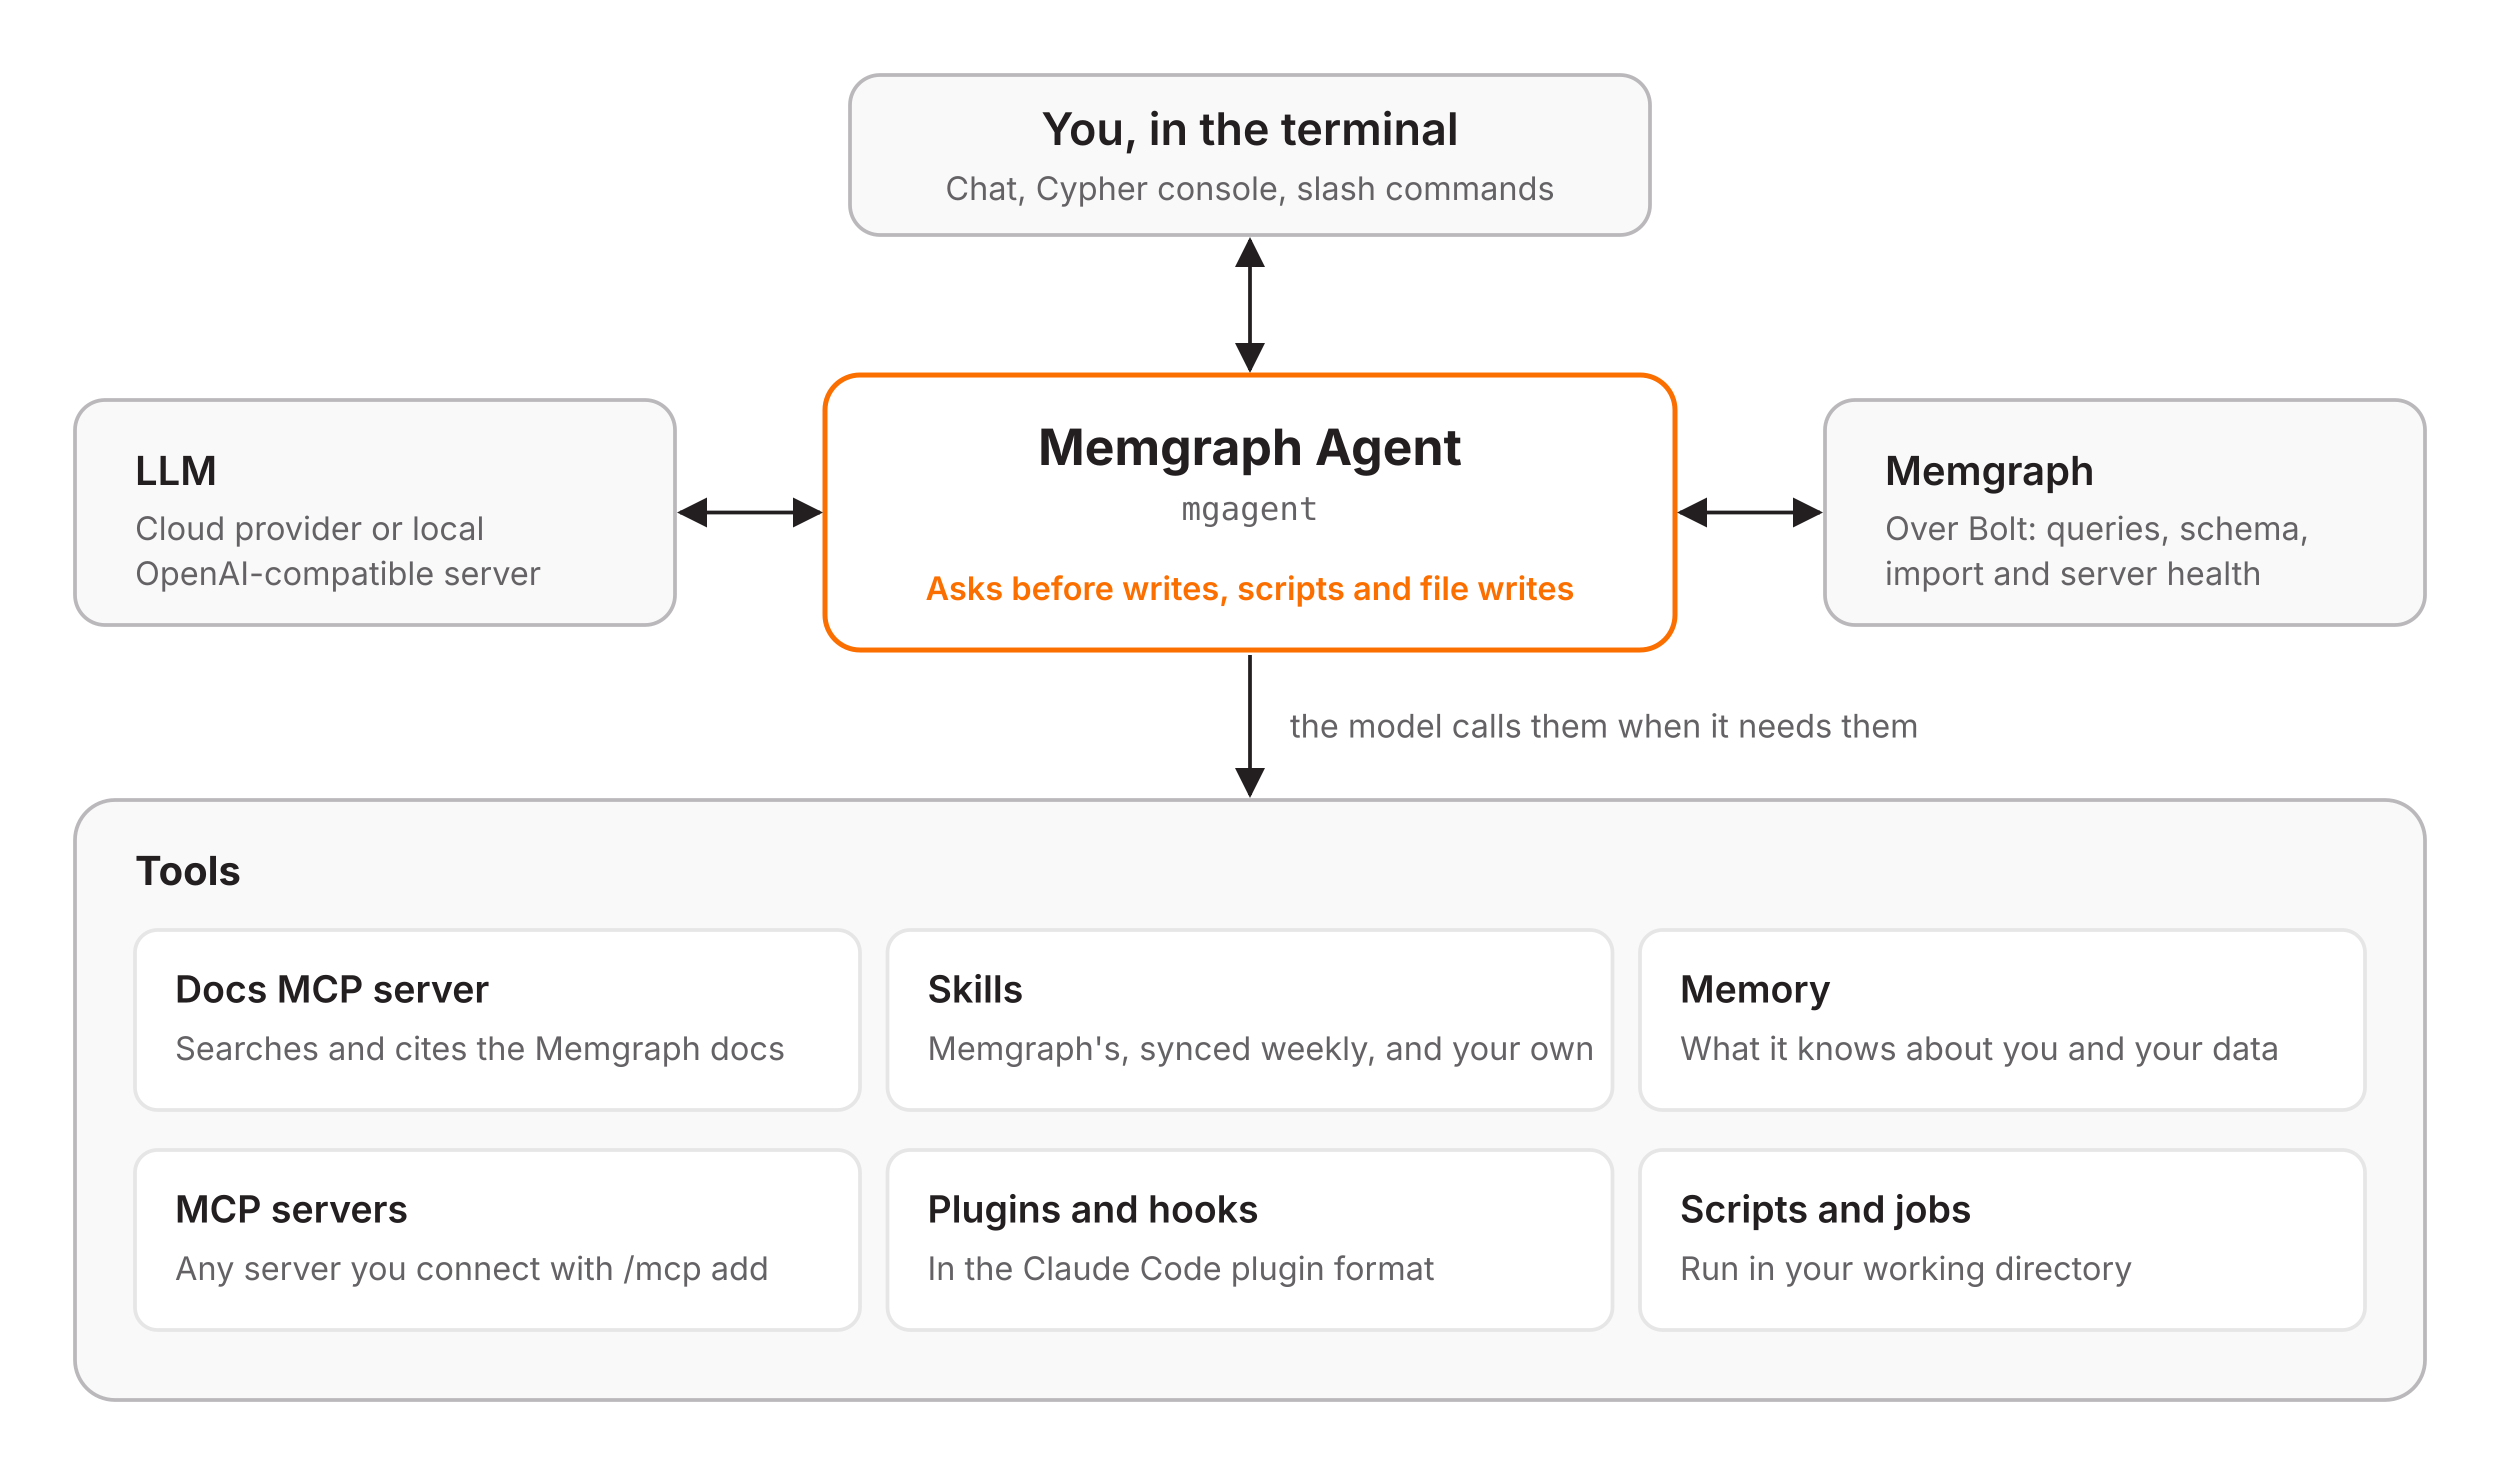
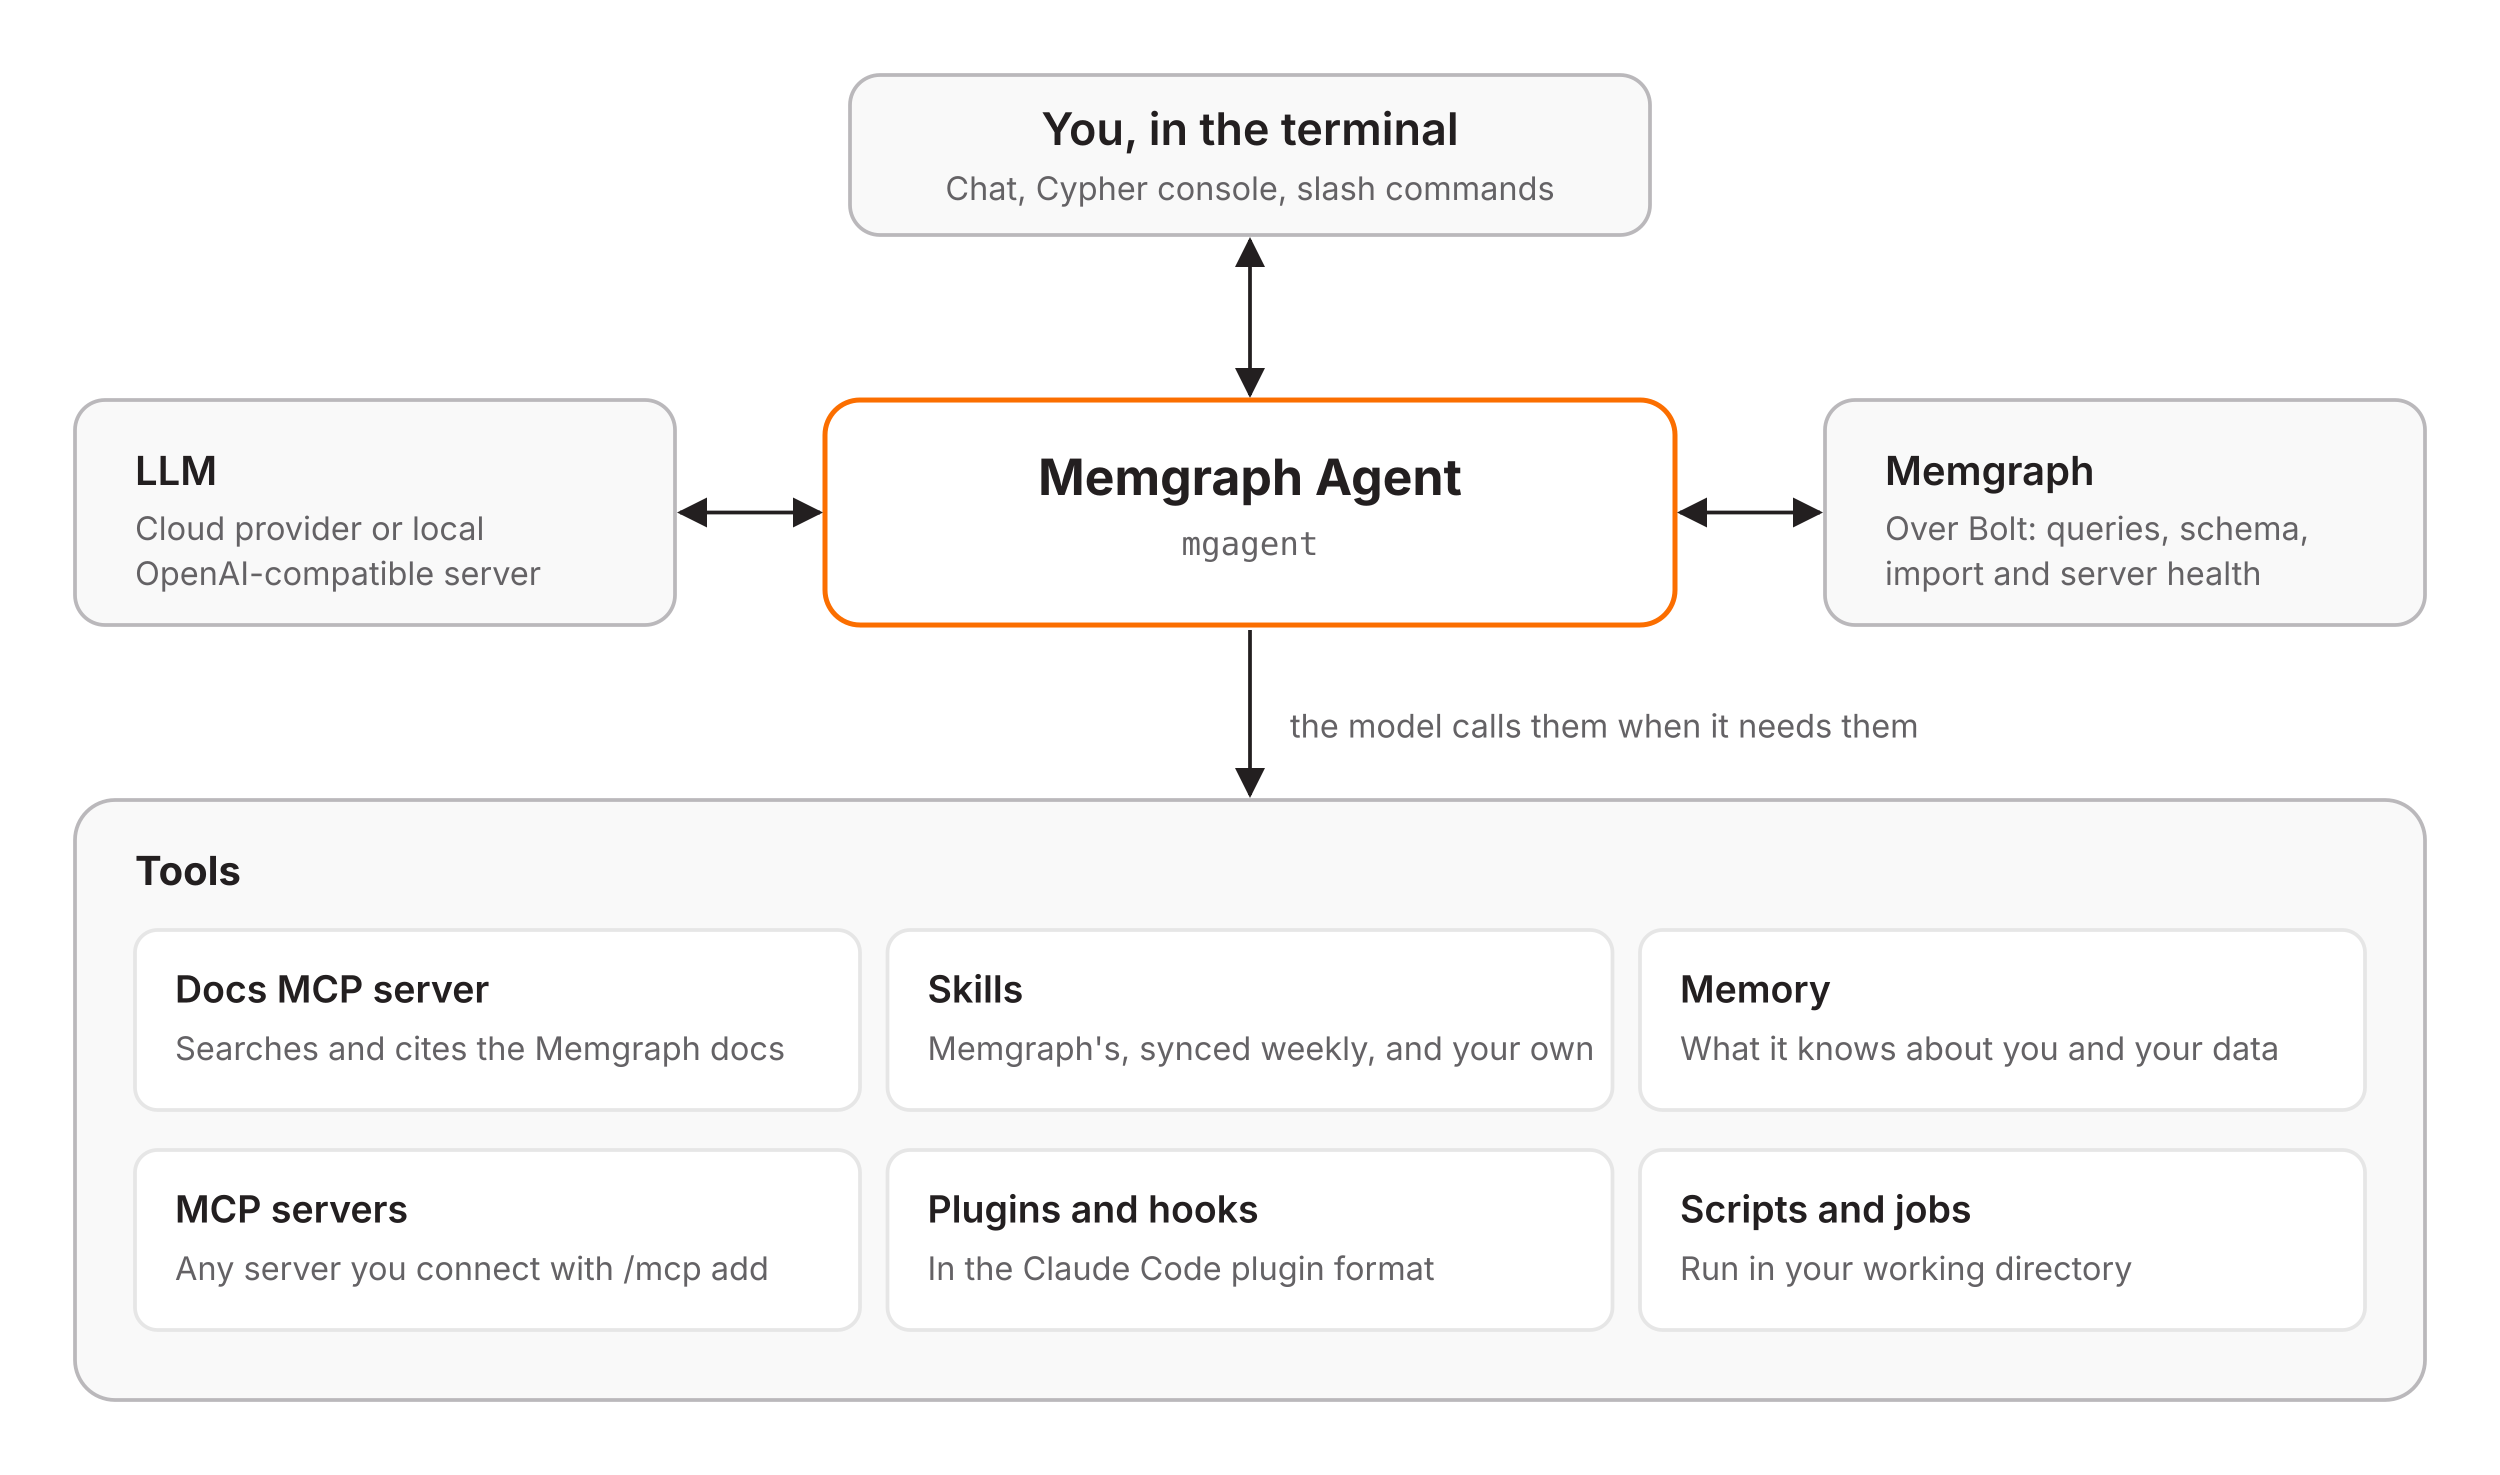
<svg xmlns="http://www.w3.org/2000/svg" width="1000" height="590" viewBox="0 0 1000 590" font-family="'Inter Tight', Inter, Arial, sans-serif" role="img" aria-labelledby="title desc">
  <defs>
    <marker id="arrow" viewBox="0 0 10 10" refX="9" refY="5" markerWidth="8" markerHeight="8" orient="auto-start-reverse">
      <path d="M0,0 L10,5 L0,10 z" fill="#231F20" />
    </marker>
  </defs>
  <rect width="1000" height="590" fill="#FFFFFF" />
  <rect x="340" y="30" width="320" height="64" rx="12" fill="#F9F9F9" stroke="#BAB8BB" stroke-width="1.5" />
  <text x="500" y="58" font-size="18" font-weight="600" fill="#231F20" text-anchor="middle">You, in the terminal</text>
  <text x="500" y="80" font-size="13" fill="#646265" text-anchor="middle">Chat, Cypher console, slash commands</text>
-   <line x1="500" y1="96" x2="500" y2="148" stroke="#231F20" stroke-width="1.5" marker-start="url(#arrow)" marker-end="url(#arrow)" />
-   <rect x="330" y="150" width="340" height="110" rx="14" fill="#FFFFFF" stroke="#FB6E00" stroke-width="2" />
-   <text x="500" y="186" font-size="20" font-weight="700" fill="#231F20" text-anchor="middle">Memgraph Agent</text>
-   <text x="500" y="208" font-size="13" fill="#646265" text-anchor="middle" font-family="'JetBrains Mono', Menlo, monospace">mgagent</text>
-   <text x="500" y="240" font-size="13" font-weight="600" fill="#FB6E00" text-anchor="middle">Asks before writes, scripts and file writes</text>
+   <line x1="500" y1="96" x2="500" y2="158" stroke="#231F20" stroke-width="1.5" marker-start="url(#arrow)" marker-end="url(#arrow)" />
+   <rect x="330" y="160" width="340" height="90" rx="14" fill="#FFFFFF" stroke="#FB6E00" stroke-width="2" />
+   <text x="500" y="198" font-size="20" font-weight="700" fill="#231F20" text-anchor="middle">Memgraph Agent</text>
+   <text x="500" y="222" font-size="13" fill="#646265" text-anchor="middle" font-family="'JetBrains Mono', Menlo, monospace">mgagent</text>
  <rect x="30" y="160" width="240" height="90" rx="12" fill="#F9F9F9" stroke="#BAB8BB" stroke-width="1.5" />
  <text x="54" y="194" font-size="16" font-weight="600" fill="#231F20">LLM</text>
  <text x="54" y="216" font-size="13" fill="#646265">Cloud provider or local</text>
  <text x="54" y="234" font-size="13" fill="#646265">OpenAI-compatible server</text>
  <line x1="272" y1="205" x2="328" y2="205" stroke="#231F20" stroke-width="1.5" marker-start="url(#arrow)" marker-end="url(#arrow)" />
  <rect x="730" y="160" width="240" height="90" rx="12" fill="#F9F9F9" stroke="#BAB8BB" stroke-width="1.5" />
  <text x="754" y="194" font-size="16" font-weight="600" fill="#231F20">Memgraph</text>
  <text x="754" y="216" font-size="13" fill="#646265">Over Bolt: queries, schema,</text>
  <text x="754" y="234" font-size="13" fill="#646265">import and server health</text>
  <line x1="672" y1="205" x2="728" y2="205" stroke="#231F20" stroke-width="1.5" marker-start="url(#arrow)" marker-end="url(#arrow)" />
-   <line x1="500" y1="262" x2="500" y2="318" stroke="#231F20" stroke-width="1.5" marker-end="url(#arrow)" />
+   <line x1="500" y1="252" x2="500" y2="318" stroke="#231F20" stroke-width="1.5" marker-end="url(#arrow)" />
  <text x="516" y="295" font-size="13" fill="#646265">the model calls them when it needs them</text>
  <rect x="30" y="320" width="940" height="240" rx="16" fill="#F9F9F9" stroke="#BAB8BB" stroke-width="1.5" />
  <text x="54" y="354" font-size="16" font-weight="700" fill="#231F20">Tools</text>
  <rect x="54" y="372" width="290" height="72" rx="9" fill="#FFFFFF" stroke="#E6E6E6" stroke-width="1.5" />
  <text x="70" y="401" font-size="15" font-weight="600" fill="#231F20">Docs MCP server</text>
  <text x="70" y="424" font-size="13" fill="#646265">Searches and cites the Memgraph docs</text>
  <rect x="355" y="372" width="290" height="72" rx="9" fill="#FFFFFF" stroke="#E6E6E6" stroke-width="1.5" />
  <text x="371" y="401" font-size="15" font-weight="600" fill="#231F20">Skills</text>
  <text x="371" y="424" font-size="13" fill="#646265">Memgraph's, synced weekly, and your own</text>
  <rect x="656" y="372" width="290" height="72" rx="9" fill="#FFFFFF" stroke="#E6E6E6" stroke-width="1.5" />
  <text x="672" y="401" font-size="15" font-weight="600" fill="#231F20">Memory</text>
  <text x="672" y="424" font-size="13" fill="#646265">What it knows about you and your data</text>
  <rect x="54" y="460" width="290" height="72" rx="9" fill="#FFFFFF" stroke="#E6E6E6" stroke-width="1.5" />
  <text x="70" y="489" font-size="15" font-weight="600" fill="#231F20">MCP servers</text>
  <text x="70" y="512" font-size="13" fill="#646265">Any server you connect with /mcp add</text>
  <rect x="355" y="460" width="290" height="72" rx="9" fill="#FFFFFF" stroke="#E6E6E6" stroke-width="1.5" />
  <text x="371" y="489" font-size="15" font-weight="600" fill="#231F20">Plugins and hooks</text>
  <text x="371" y="512" font-size="13" fill="#646265">In the Claude Code plugin format</text>
  <rect x="656" y="460" width="290" height="72" rx="9" fill="#FFFFFF" stroke="#E6E6E6" stroke-width="1.5" />
  <text x="672" y="489" font-size="15" font-weight="600" fill="#231F20">Scripts and jobs</text>
  <text x="672" y="512" font-size="13" fill="#646265">Run in your working directory</text>
</svg>
